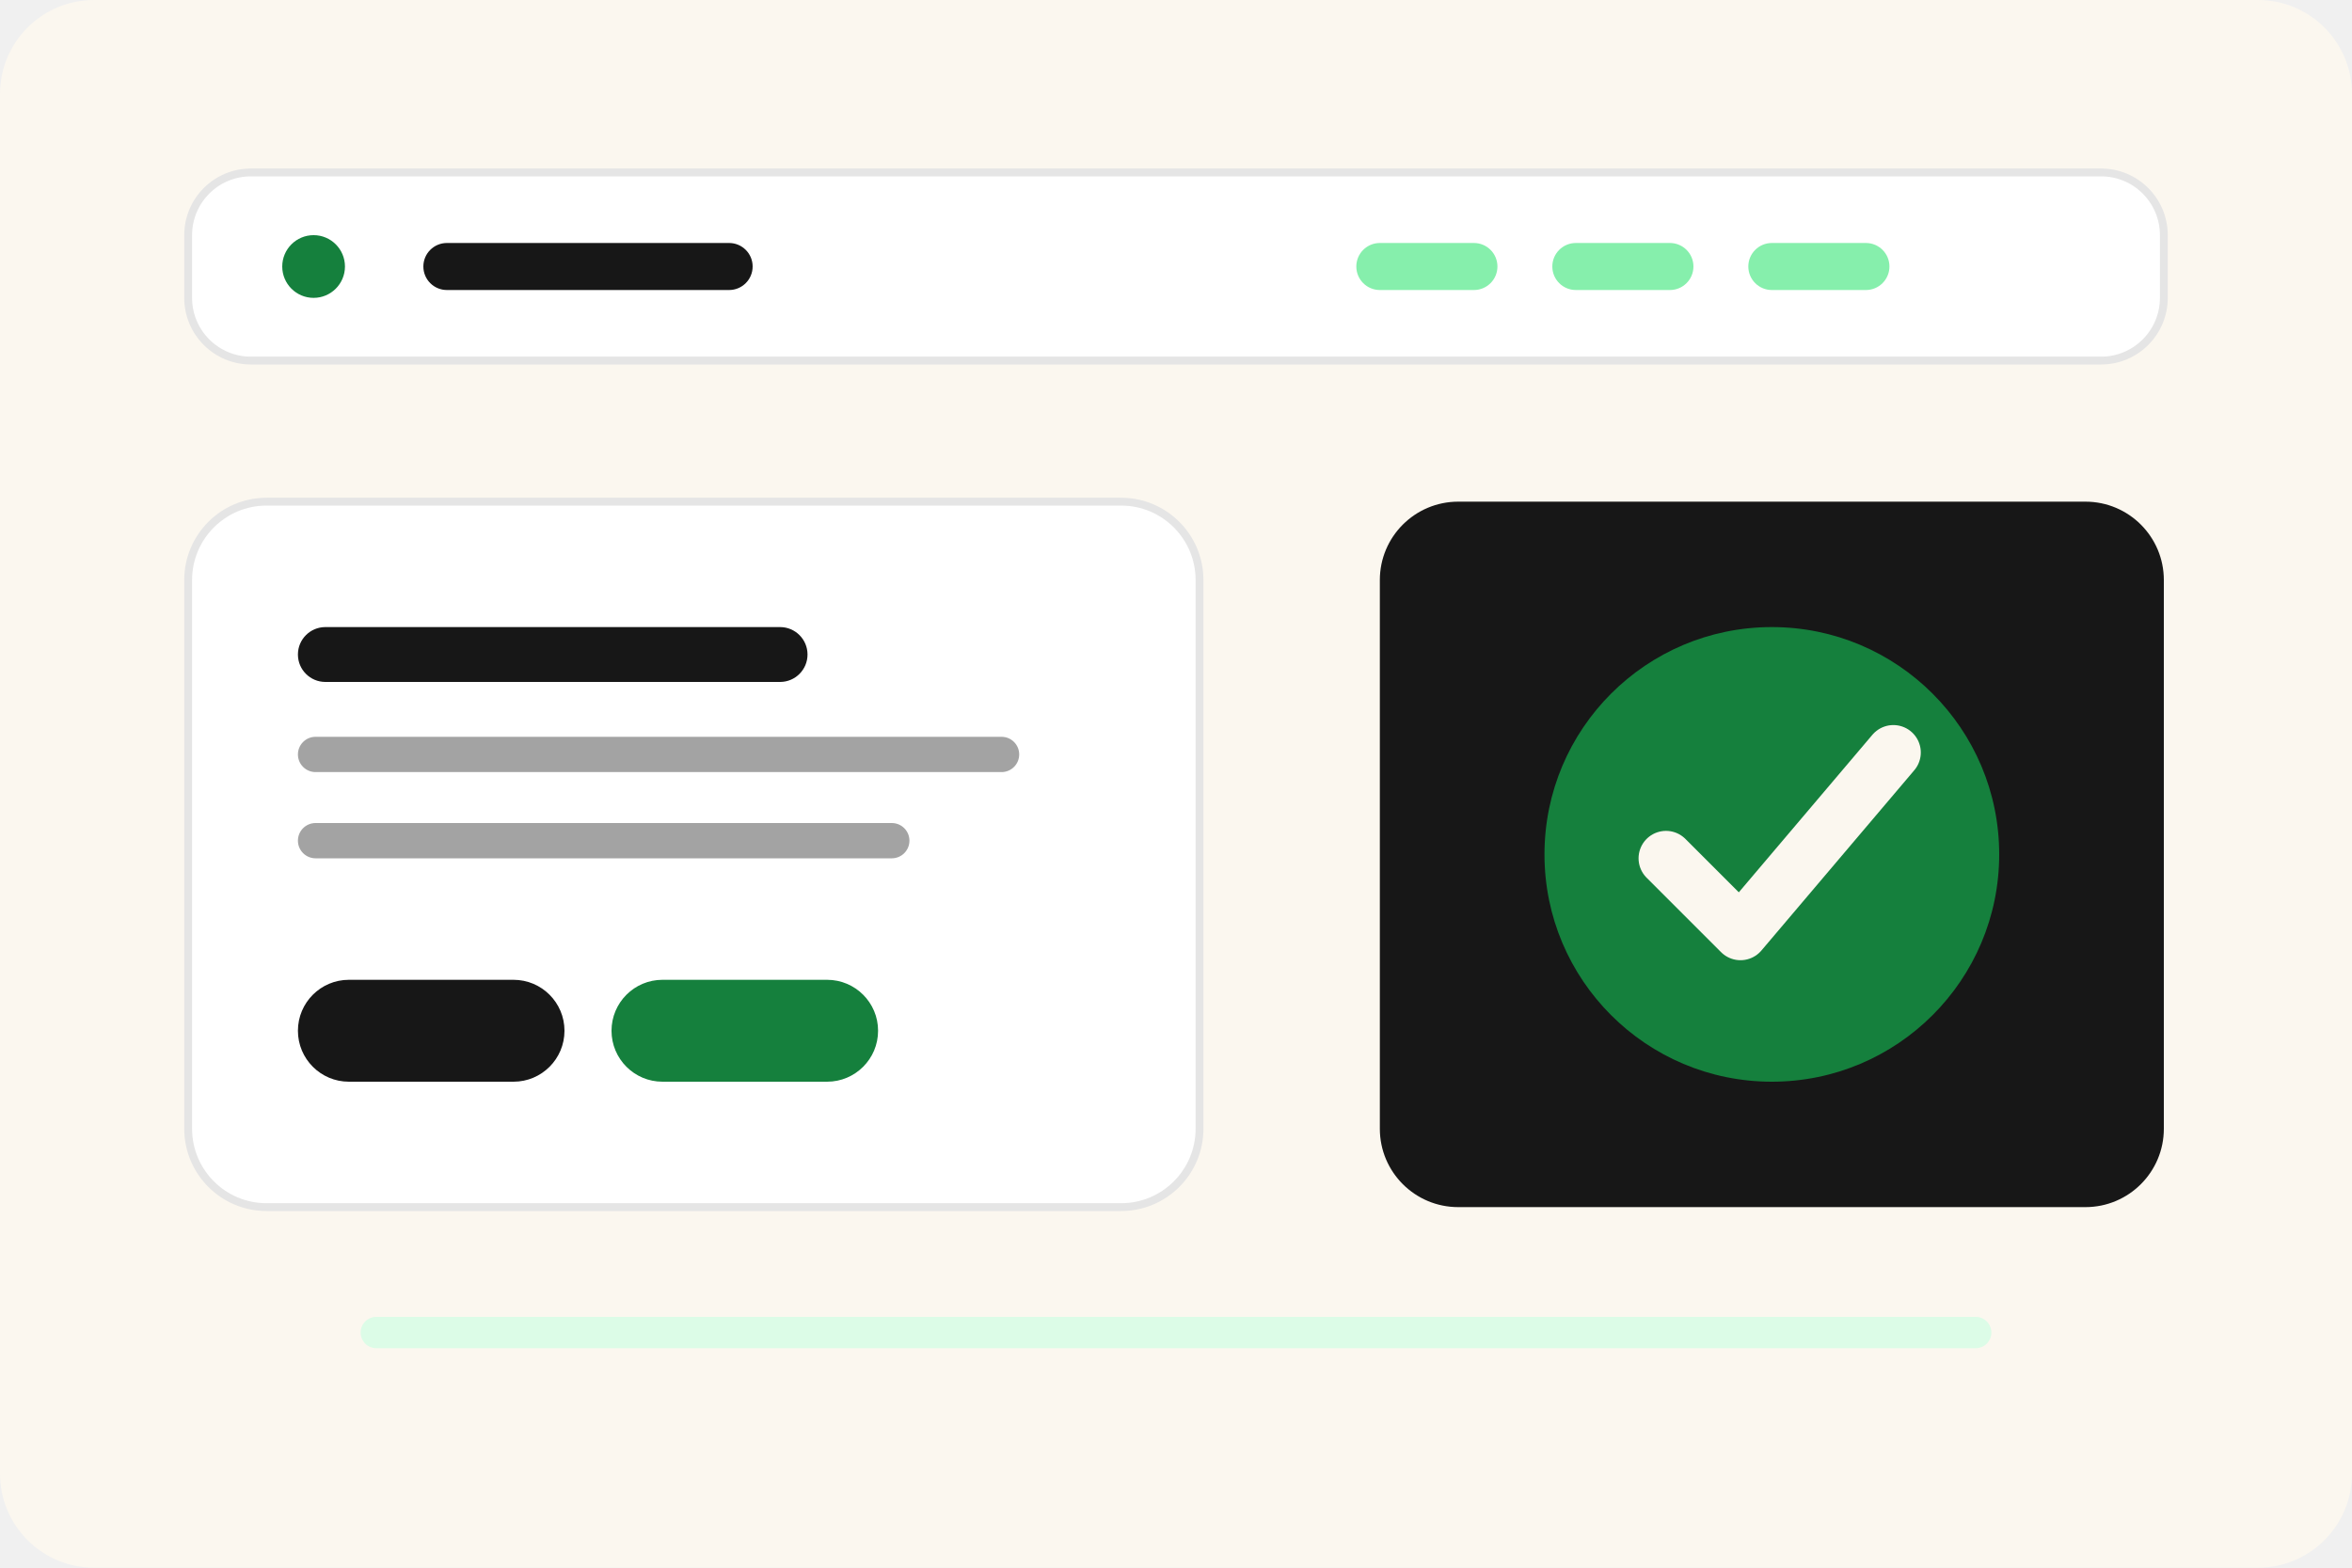
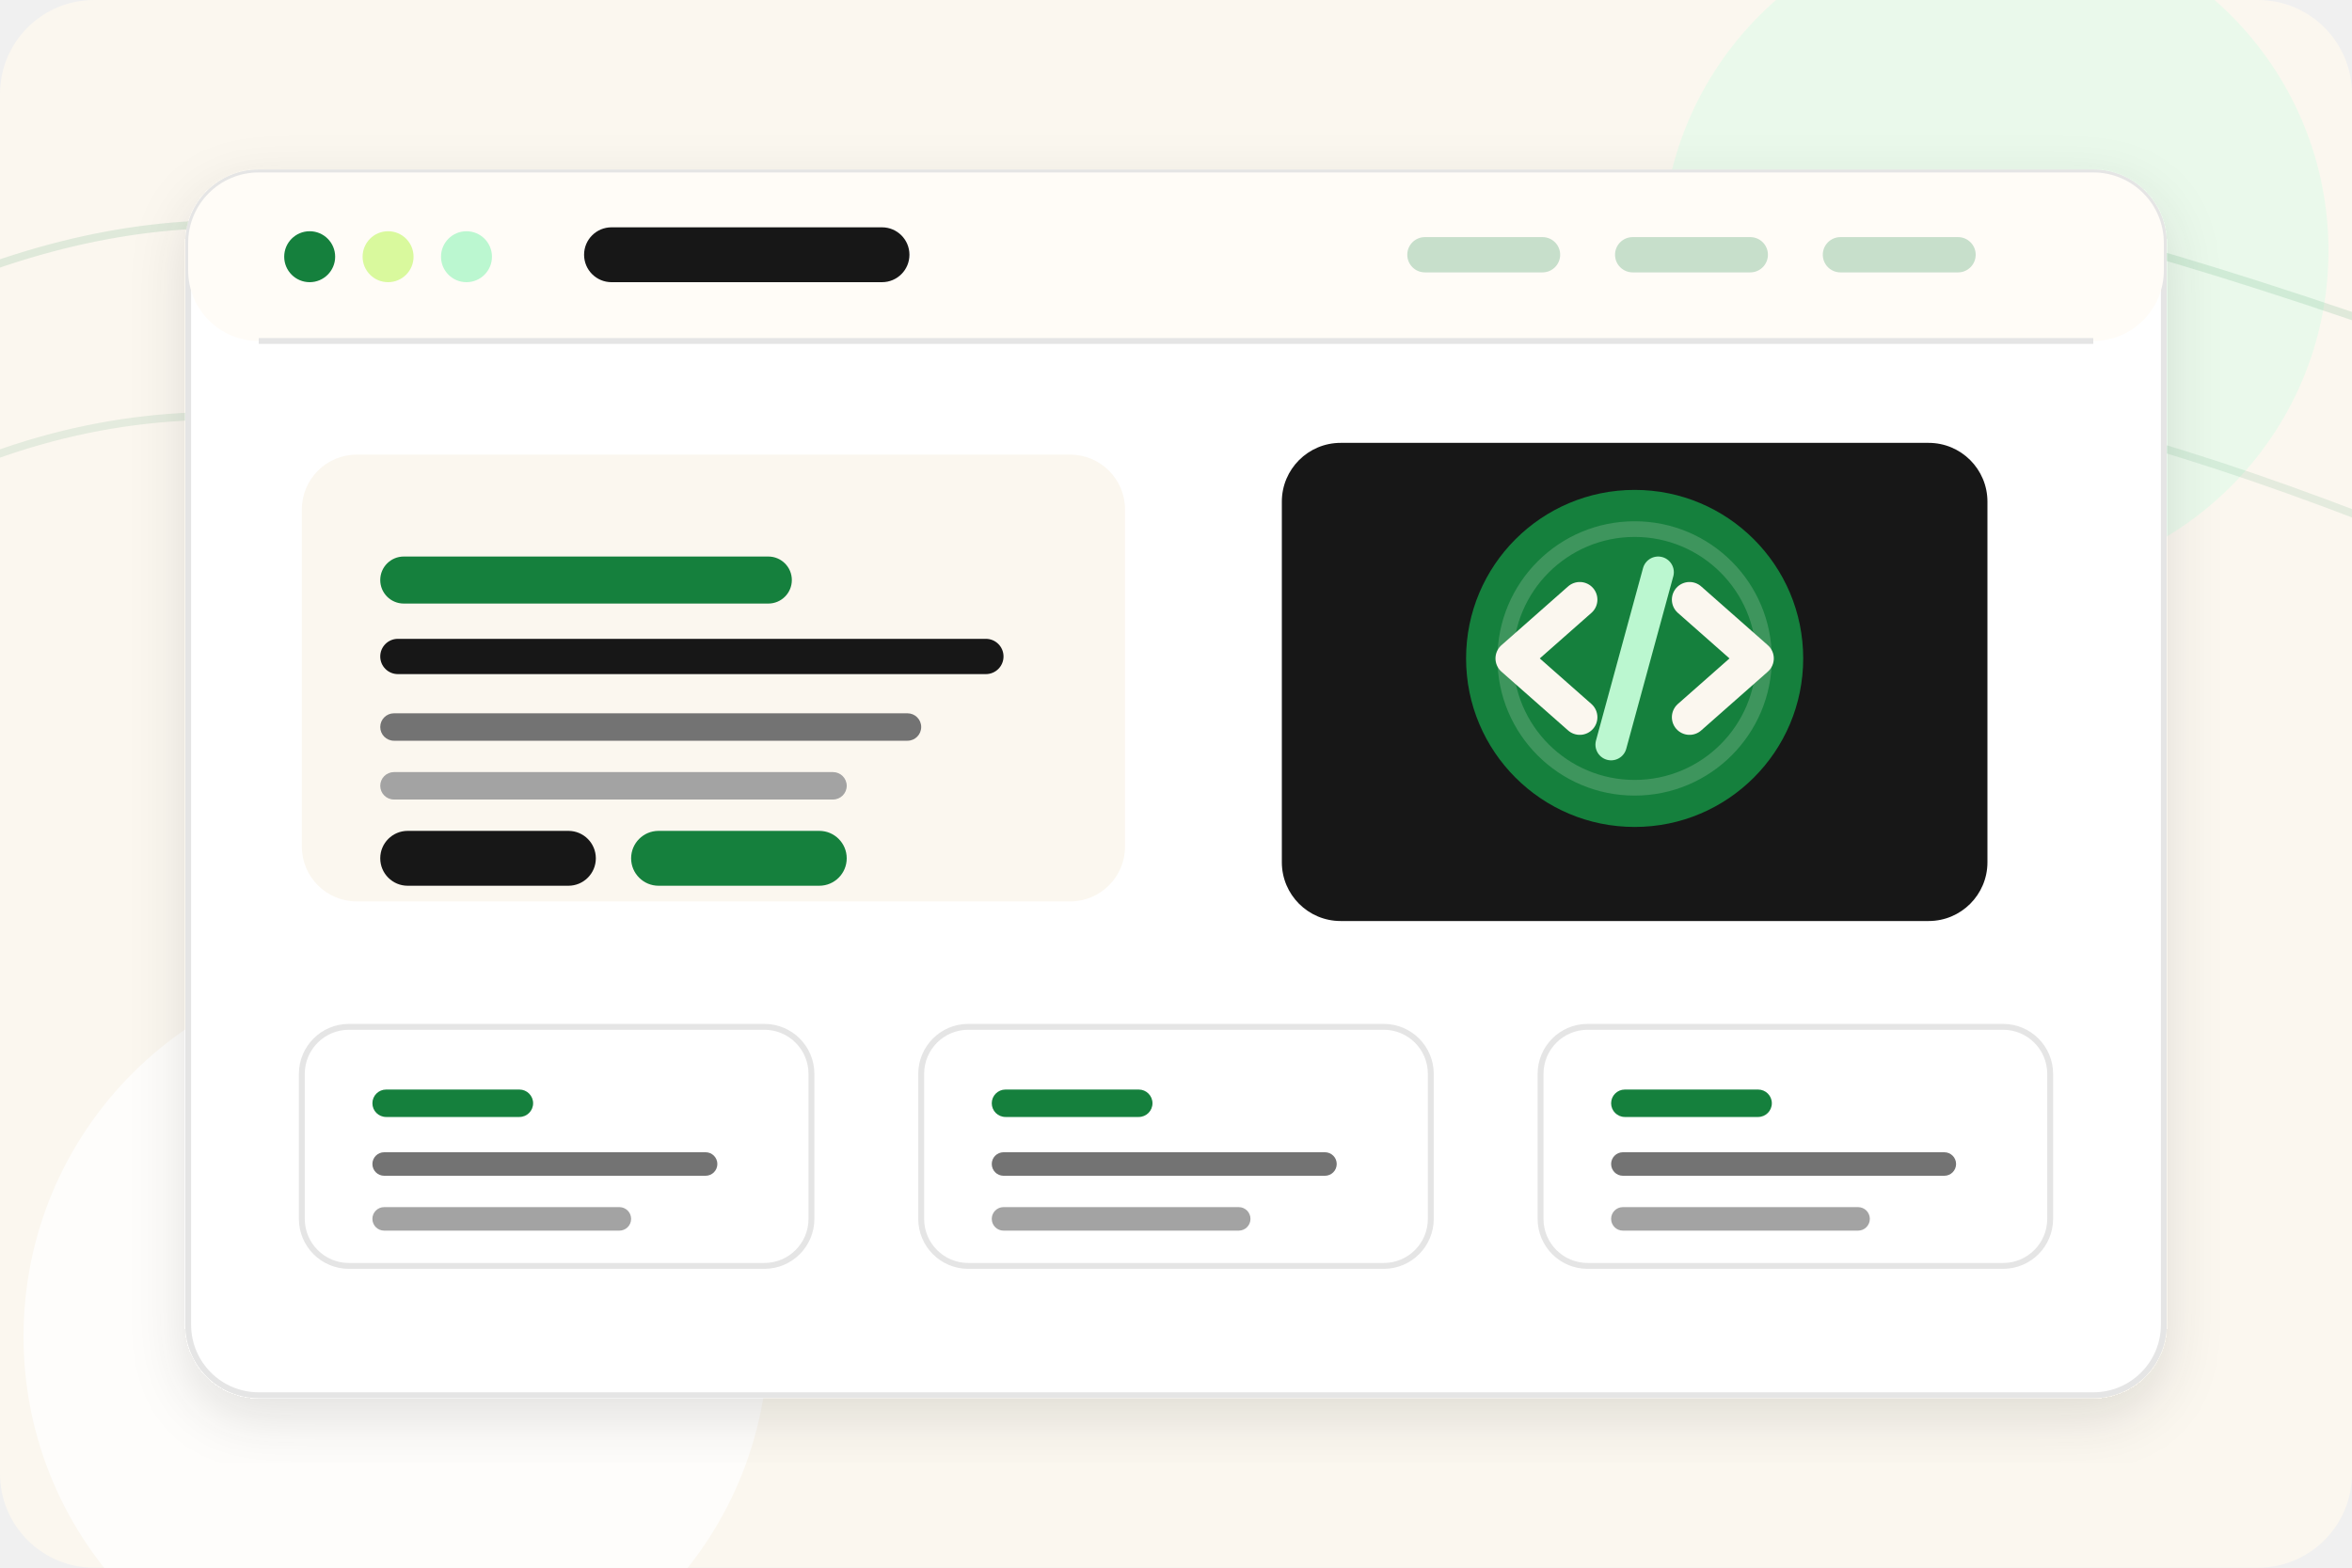
<svg xmlns="http://www.w3.org/2000/svg" width="1200" height="800" viewBox="0 0 1200 800" fill="none" role="img" aria-labelledby="title desc">
  <rect width="1200" height="800" rx="48" fill="#FBF7EF" />
-   <rect x="96" y="88" width="1008" height="96" rx="32" fill="#FFFFFF" stroke="#E5E5E5" stroke-width="4" />
-   <circle cx="160" cy="136" r="16" fill="#15803D" />
-   <rect x="216" y="124" width="168" height="24" rx="12" fill="#171717" />
-   <rect x="692" y="124" width="72" height="24" rx="12" fill="#86EFAC" />
-   <rect x="792" y="124" width="72" height="24" rx="12" fill="#86EFAC" />
-   <rect x="892" y="124" width="72" height="24" rx="12" fill="#86EFAC" />
-   <rect x="96" y="256" width="516" height="360" rx="40" fill="#FFFFFF" stroke="#E5E5E5" stroke-width="4" />
-   <rect x="152" y="320" width="260" height="28" rx="14" fill="#171717" />
-   <rect x="152" y="376" width="368" height="18" rx="9" fill="#A3A3A3" />
-   <rect x="152" y="420" width="312" height="18" rx="9" fill="#A3A3A3" />
-   <rect x="152" y="500" width="136" height="52" rx="26" fill="#171717" />
-   <rect x="312" y="500" width="136" height="52" rx="26" fill="#15803D" />
-   <rect x="704" y="256" width="400" height="360" rx="40" fill="#171717" />
-   <circle cx="904" cy="436" r="116" fill="#15803D" />
-   <path d="M850 438l38 38 78-92" stroke="#FBF7EF" stroke-width="28" stroke-linecap="round" stroke-linejoin="round" />
-   <rect x="184" y="672" width="832" height="16" rx="8" fill="#DCFCE7" />
+   <circle cx="1018" cy="128" r="170" fill="#DCFCE7" opacity="0.55" />
+   <circle cx="202" cy="682" r="190" fill="#FFFFFF" opacity="0.74" />
+   <path d="M-40 150C92 92 194 110 322 166C454 224 588 190 732 124C852 68 978 82 1248 178" stroke="#15803D" stroke-opacity="0.12" stroke-width="4" />
+   <path d="M-48 252C86 184 204 212 342 270C498 336 620 294 774 232C908 178 1024 190 1246 280" stroke="#15803D" stroke-opacity="0.1" stroke-width="4" />
+   <g filter="url(#shadow)">
+     <rect x="96" y="88" width="1008" height="624" rx="36" fill="#FFFFFF" stroke="#E5E5E5" stroke-width="3" />
+   </g>
+   <rect x="96" y="88" width="1008" height="86" rx="36" fill="#FFFCF7" />
+   <path d="M132 174H1068" stroke="#E5E5E5" stroke-width="3" />
+   <circle cx="158" cy="131" r="13" fill="#15803D" />
+   <circle cx="198" cy="131" r="13" fill="#D9F99D" />
+   <circle cx="238" cy="131" r="13" fill="#BBF7D0" />
+   <rect x="298" y="116" width="166" height="28" rx="14" fill="#171717" />
+   <rect x="718" y="121" width="78" height="18" rx="9" fill="#15803D" opacity="0.24" />
+   <rect x="824" y="121" width="78" height="18" rx="9" fill="#15803D" opacity="0.24" />
+   <rect x="930" y="121" width="78" height="18" rx="9" fill="#15803D" opacity="0.24" />
+   <rect x="154" y="232" width="420" height="228" rx="28" fill="#FBF7EF" />
+   <rect x="194" y="284" width="210" height="24" rx="12" fill="#15803D" />
+   <rect x="194" y="326" width="318" height="18" rx="9" fill="#171717" />
+   <rect x="194" y="364" width="276" height="14" rx="7" fill="#737373" />
+   <rect x="194" y="394" width="238" height="14" rx="7" fill="#A3A3A3" />
+   <rect x="194" y="424" width="110" height="28" rx="14" fill="#171717" />
+   <rect x="322" y="424" width="110" height="28" rx="14" fill="#15803D" />
+   <rect x="654" y="226" width="360" height="244" rx="30" fill="#171717" />
+   <circle cx="834" cy="336" r="86" fill="#15803D" />
+   <circle cx="834" cy="336" r="66" stroke="#FBF7EF" stroke-opacity="0.18" stroke-width="8" />
+   <path d="M806 306L772 336L806 366" stroke="#FBF7EF" stroke-width="18" stroke-linecap="round" stroke-linejoin="round" />
+   <path d="M862 306L896 336L862 366" stroke="#FBF7EF" stroke-width="18" stroke-linecap="round" stroke-linejoin="round" />
+   <path d="M846 292L822 380" stroke="#BBF7D0" stroke-width="16" stroke-linecap="round" />
+   <rect x="154" y="524" width="260" height="122" rx="24" fill="#FFFFFF" stroke="#E5E5E5" stroke-width="3" />
+   <rect x="190" y="556" width="82" height="14" rx="7" fill="#15803D" />
+   <rect x="190" y="588" width="176" height="12" rx="6" fill="#737373" />
+   <rect x="190" y="616" width="132" height="12" rx="6" fill="#A3A3A3" />
+   <rect x="470" y="524" width="260" height="122" rx="24" fill="#FFFFFF" stroke="#E5E5E5" stroke-width="3" />
+   <rect x="506" y="556" width="82" height="14" rx="7" fill="#15803D" />
+   <rect x="506" y="588" width="176" height="12" rx="6" fill="#737373" />
+   <rect x="506" y="616" width="132" height="12" rx="6" fill="#A3A3A3" />
+   <rect x="786" y="524" width="260" height="122" rx="24" fill="#FFFFFF" stroke="#E5E5E5" stroke-width="3" />
+   <rect x="822" y="556" width="82" height="14" rx="7" fill="#15803D" />
+   <rect x="822" y="588" width="176" height="12" rx="6" fill="#737373" />
+   <rect x="822" y="616" width="132" height="12" rx="6" fill="#A3A3A3" />
+   <defs>
+     <filter id="shadow" x="66" y="62" width="1068" height="684" filterUnits="userSpaceOnUse" color-interpolation-filters="sRGB">
+       <feFlood flood-opacity="0" result="BackgroundImageFix" />
+       <feColorMatrix in="SourceAlpha" type="matrix" values="0 0 0 0 0 0 0 0 0 0 0 0 0 0 0 0 0 0 127 0" result="hardAlpha" />
+       <feOffset dy="10" />
+       <feGaussianBlur stdDeviation="14" />
+       <feComposite in2="hardAlpha" operator="out" />
+       <feColorMatrix type="matrix" values="0 0 0 0 0.09 0 0 0 0 0.09 0 0 0 0 0.09 0 0 0 0.12 0" />
+       <feBlend mode="normal" in2="BackgroundImageFix" result="effect1_dropShadow" />
+       <feBlend mode="normal" in="SourceGraphic" in2="effect1_dropShadow" result="shape" />
+     </filter>
+   </defs>
</svg>
